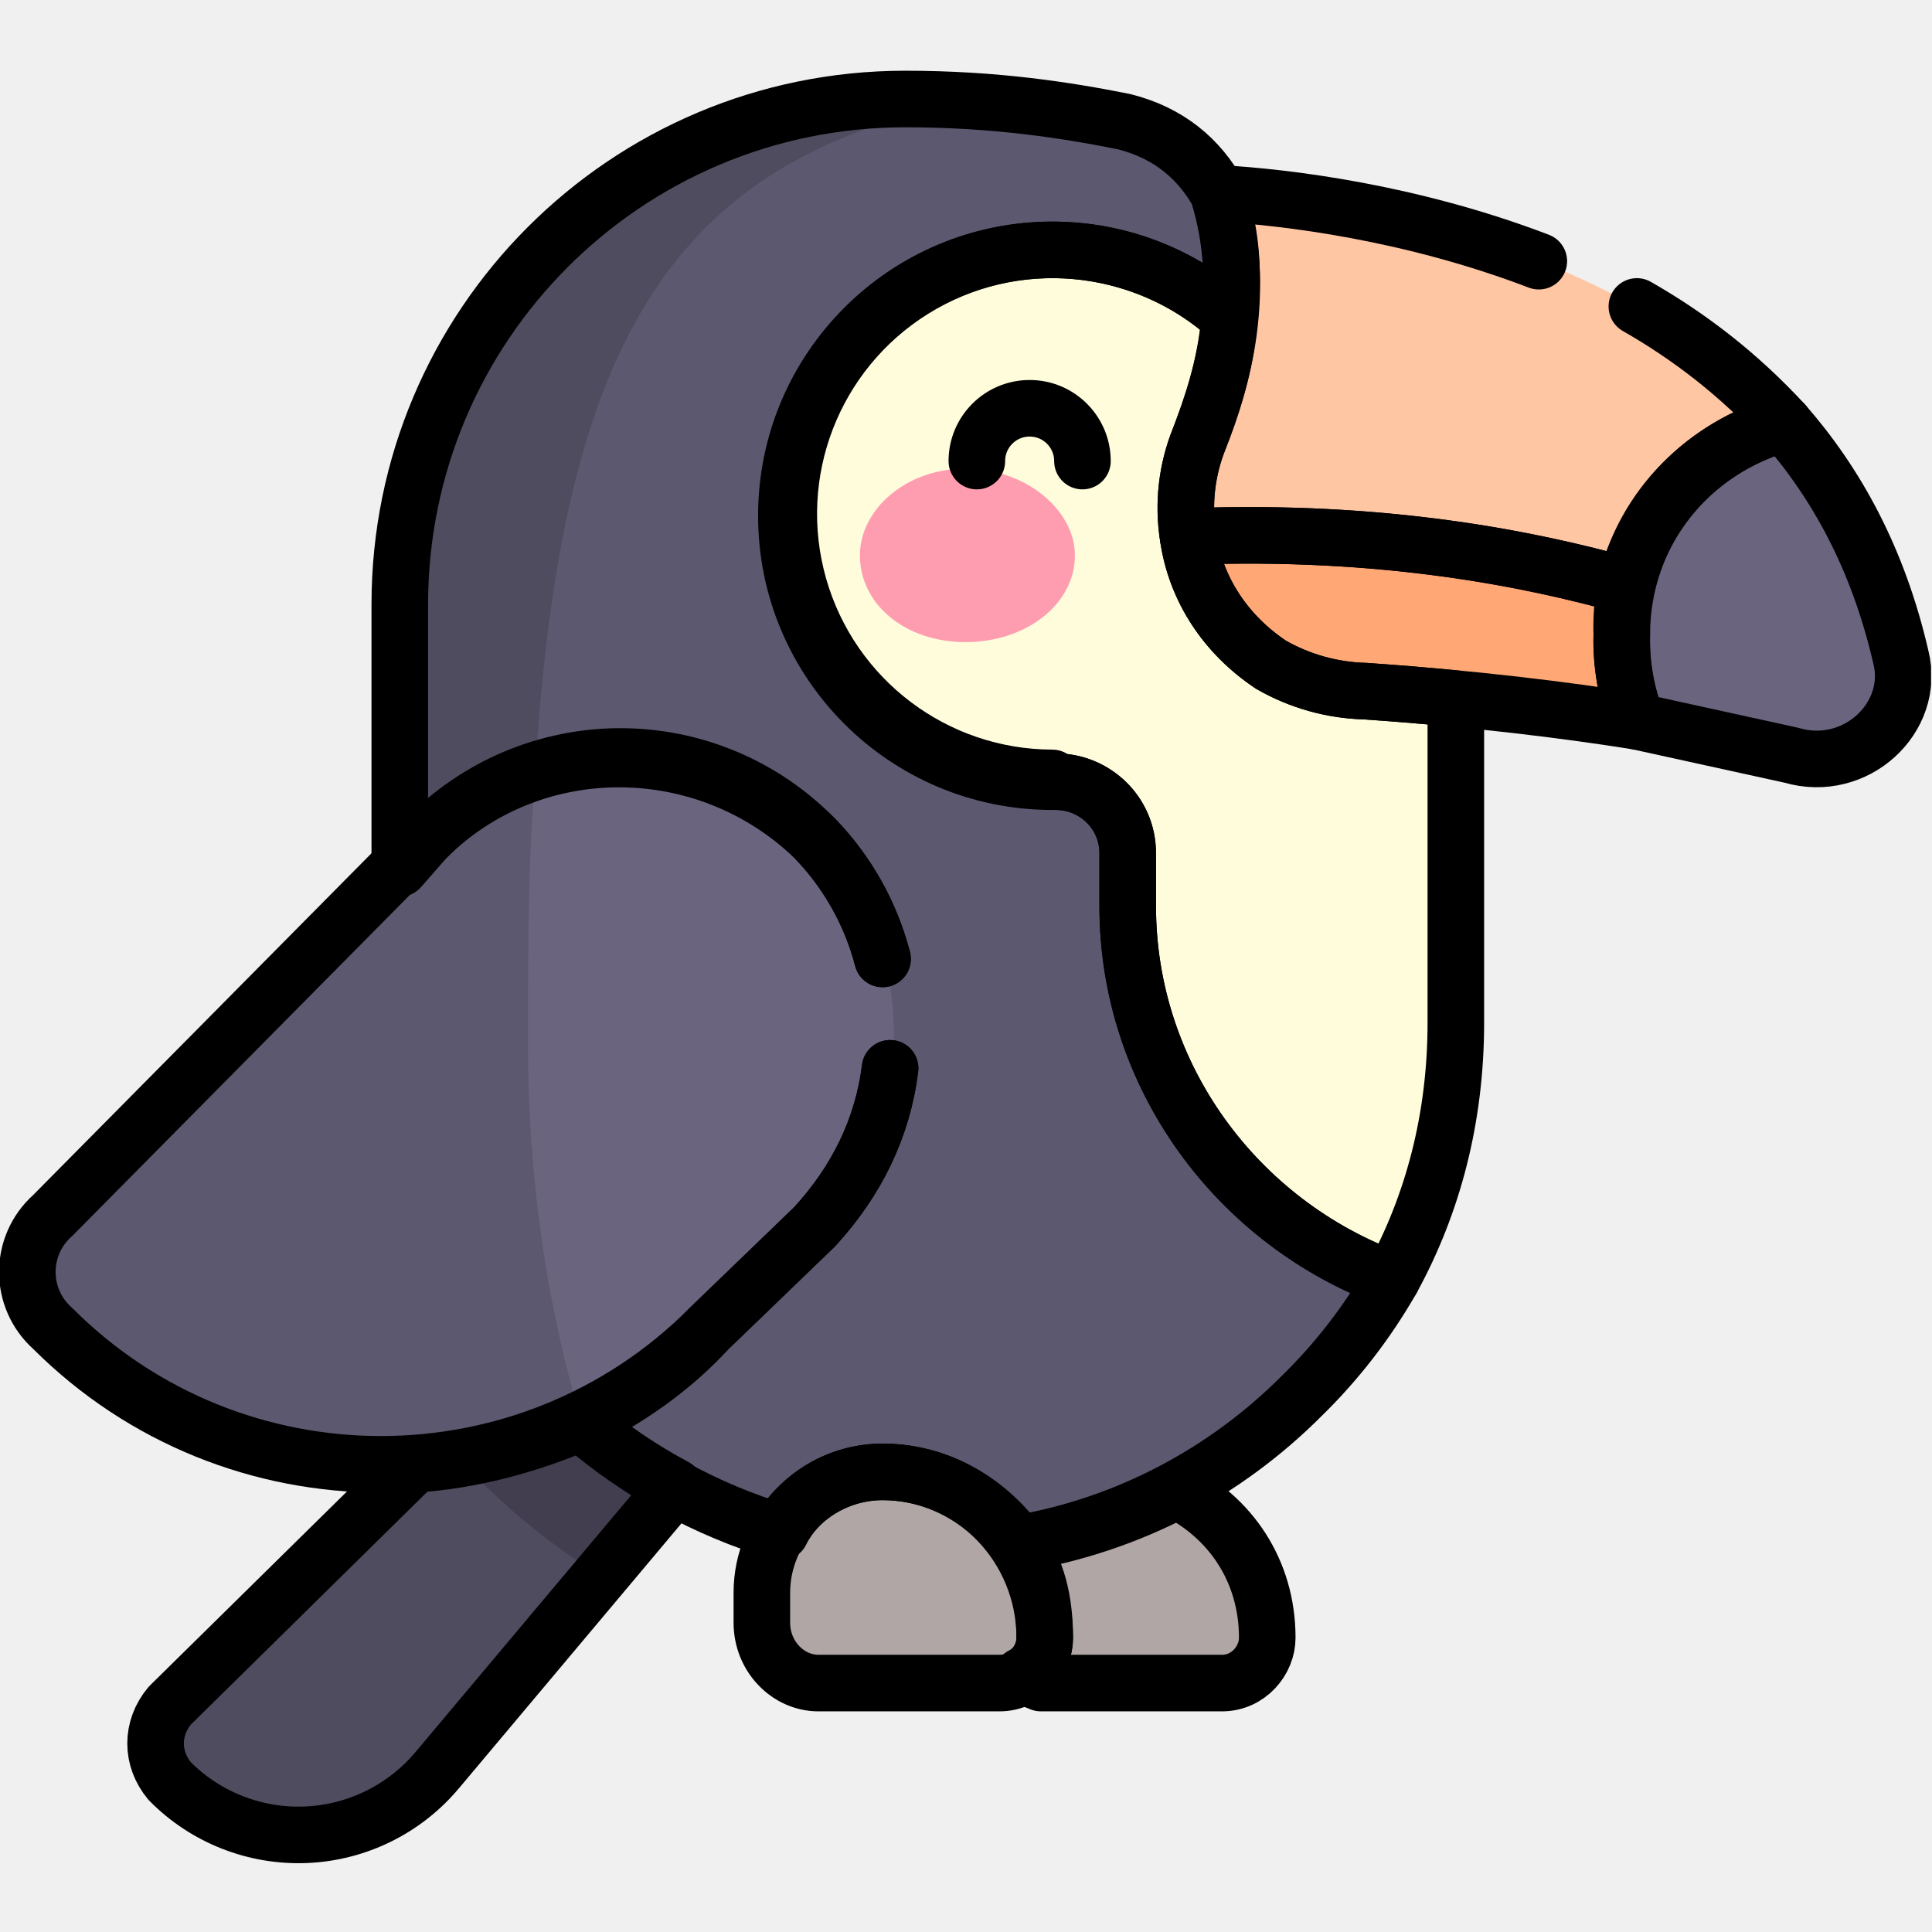
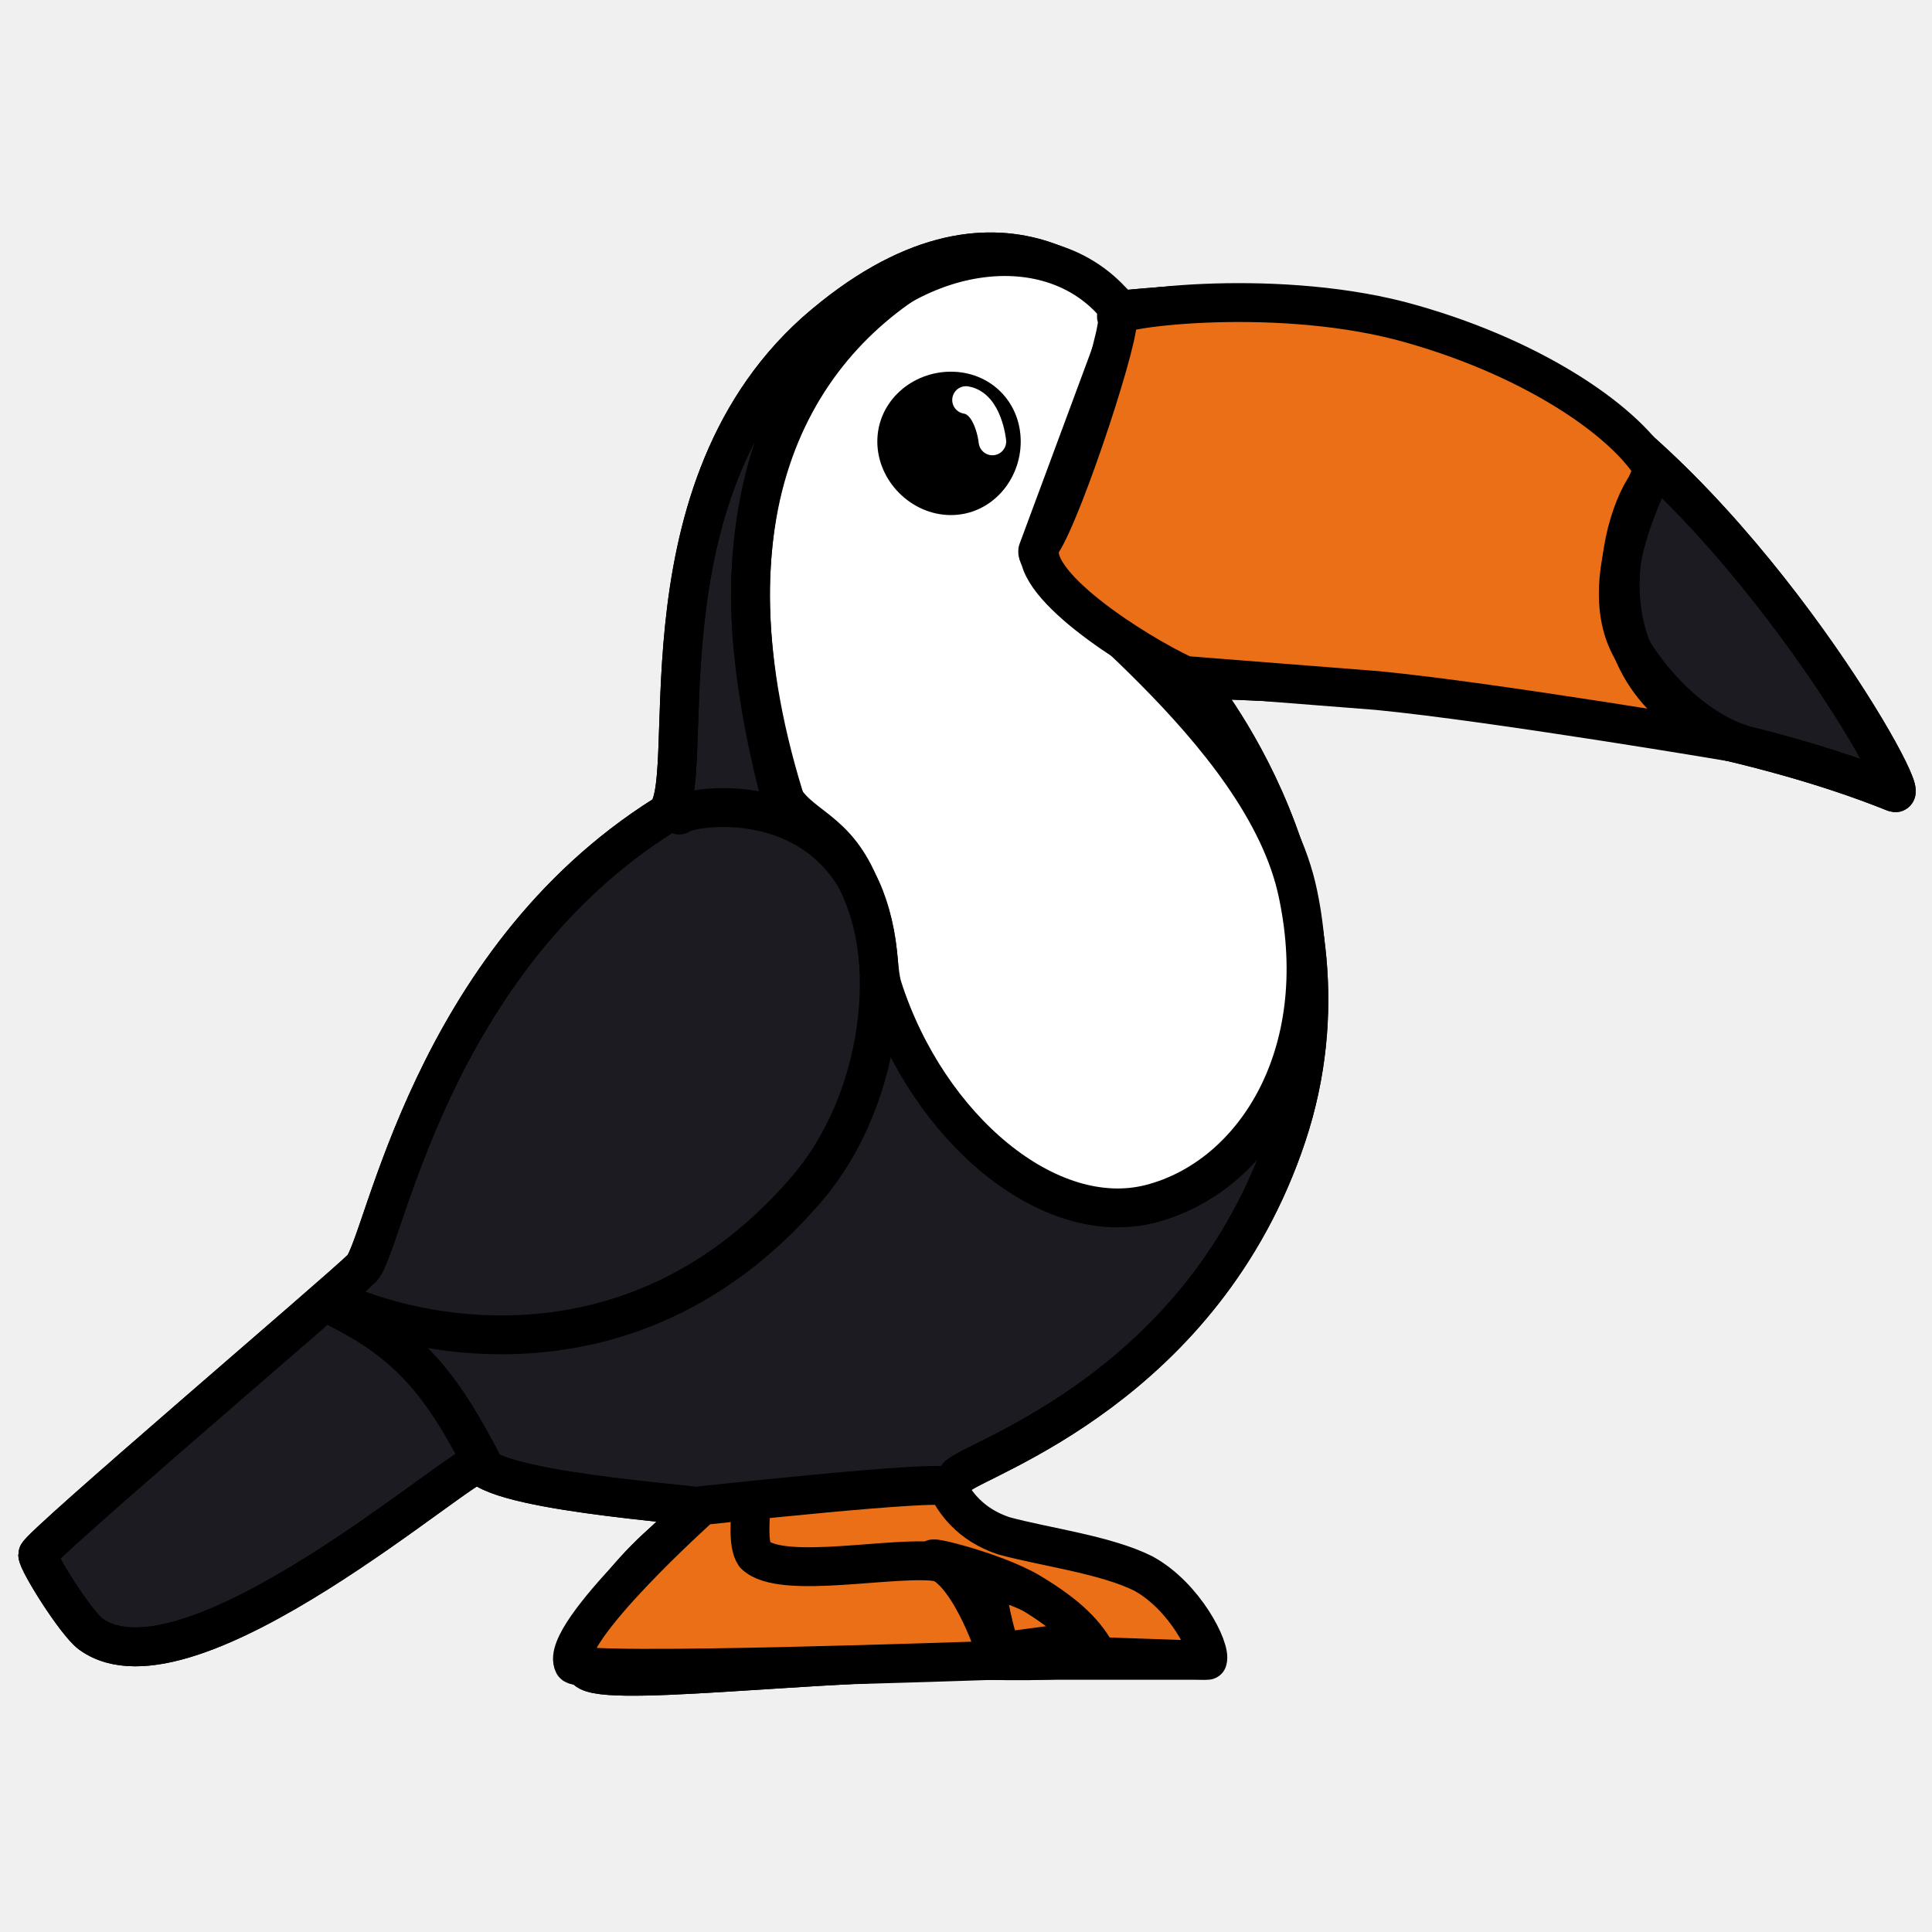
- <svg xmlns="http://www.w3.org/2000/svg" width="512" height="512" viewBox="0 0 683 683">
-   <style>.B{stroke-linejoin:round}.C{stroke-miterlimit:10}.D{stroke-width:15}.E{stroke-linecap:round}</style>
-   <defs>
-     <clipPath id="A">
-       <path d="M0 512h512V0H0Z" />
-     </clipPath>
-     <path id="B" d="M293 122c-18 0-32-15-32-32v-8c0-9 7-16 15-16h48c7 0 12 6 12 12 0 24-19 44-43 44" />
-   </defs>
-   <g clip-path="url(#A)" transform="matrix(1.33333 0 0 -1.33333 0 683)">
-     <use href="#B" fill="#b0a6a6" />
-     <path fill="#4f4c5f" d="M155 169 45 60c-5-6-5-14 0-20 20-19 53-18 71 3l76 90Z" />
-     <path fill="#423e4f" d="m155 169 37-36-32-39a172 172 0 0 0-43 37z" />
-     <path fill="#5c586f" d="M323 461c-4 9-13 16-25 19-15 3-34 6-58 6a134 134 0 0 1-134-134V241a140 140 0 0 1 239-99 141 141 0 0 1 24 31l-3 197z" />
-     <path fill="#fffcdc" d="M366 370h-17v5a70 70 0 1 1-70-70h1c10 0 19-8 19-19v-14c0-45 29-84 70-99 11 20 17 43 17 68v86z" />
-     <path fill="#ffc6a4" d="M315 370a49 49 0 0 0 3 26c6 15 13 39 5 65 30-2 105-11 150-61l-24-49z" />
-     <path fill="#ffa875" d="m449 351-15-30c-19 3-43 6-72 8a53 53 0 0 0-25 7c-12 8-20 20-22 34 66 2 111-10 134-19" />
-     <path fill="#4f4c5f" d="M140 235c0 161 20 231 115 250l-15 1a134 134 0 0 1-134-134V241c0-42 19-81 49-106-10 31-15 65-15 100" />
-     <path fill="#6a647f" d="M216 290a72 72 0 0 1-103 0L14 190c-9-8-9-22 0-30 48-48 126-48 174 0l28 27c28 29 28 74 0 103" />
-     <path fill="#b0a6a6" d="M234 122c-18 0-32-15-32-32v-8c0-9 7-16 15-16h48c7 0 12 6 12 12 0 24-19 44-43 44" />
-     <path fill="#ff9db0" d="M285 365c0-13-13-23-29-23s-28 10-28 23c0 12 12 23 28 23s29-11 29-23" />
-     <path fill="#6a647f" d="m475 312-41 9a59 59 0 0 0-4 23c0 27 18 49 43 56 14-16 25-36 31-62 4-16-12-31-29-26" />
-     <path fill="#5c586f" d="M140 235c0 27 0 51 2 72a72 72 0 0 1-29-17L14 190c-9-8-9-22 0-30 38-38 94-46 140-24-9 30-14 64-14 99" />
-     <g fill="none" stroke="#000" class="B C D">
-       <g class="E">
-         <path d="M287 390a14 14 0 1 1-28 0m216-78l-41 9a59 59 0 0 0-4 23c0 27 18 49 43 56 14-16 25-36 31-62 4-16-12-31-29-26z" />
-         <path d="M434 431c14-8 27-18 39-31-21-6-37-22-42-43h0c-25 7-64 15-116 13a49 49 0 0 0 3 26c6 15 13 39 5 65 18-1 51-5 85-18" />
-       </g>
-       <path d="M431 357a59 59 0 0 1-1-13 59 59 0 0 1 4-23c-19 3-43 6-72 8a53 53 0 0 0-25 7c-12 8-20 20-22 34 52 2 91-6 116-13Z" />
-       <path d="M279 446c18 0 35-7 47-18-1-13-5-24-8-32a49 49 0 0 1-3-26c2-14 10-26 22-34a53 53 0 0 1 25-7 756 756 0 0 0 24-2v-86c0-25-6-48-17-68-41 15-70 54-70 99v14c0 11-9 19-19 19h-1a70 70 0 1 0 0 141ZM236 229c-2-16-9-30-20-42l-28-27c-48-48-126-48-174 0-9 8-9 22 0 30l99 100c28 28 74 28 103 0a72 72 0 0 0 18-32" class="E" />
-       <path d="M110 124c15 1 30 5 44 11h0a141 141 0 0 1 25-17l-63-75a48 48 0 0 0-71-3c-5 6-5 14 0 20zM277 78c0 10-2 18-7 25a139 139 0 0 1 42 14c14-7 24-21 24-39 0-6-5-12-12-12h-48l-5 2c4 2 6 6 6 10Z" />
-       <path d="M234 258a72 72 0 0 1-18 32 72 72 0 0 1-103 0l-7-8v70a134 134 0 0 0 134 134c24 0 43-3 58-6 12-3 20-10 25-19 4-12 4-23 3-33a70 70 0 1 1-47-122l1-1c10 0 19-8 19-19v-14c0-45 29-84 70-99a141 141 0 0 0-24-31c-20-20-46-34-75-39-8 11-21 19-36 19h0c-11 0-22-6-27-16-20 6-38 16-53 29 12 6 24 14 34 25l28 27c11 12 18 26 20 42" class="E" />
-       <path d="M234 122h0c-18 0-32-15-32-32v-8c0-9 7-16 15-16h48c7 0 12 6 12 12 0 24-19 44-43 44Z" />
-     </g>
-   </g>
+ <svg xmlns="http://www.w3.org/2000/svg" version="1.2" viewBox="0 0 512 512">
+   <style>.c,.e{fill:none;stroke:#000;stroke-linecap:round;stroke-linejoin:round;stroke-width:10.3}.e{fill:#eb6f16}</style>
+   <path d="M216 88c-49 44-30 122-40 128-62 39-74 113-80 120-6 6-86 74-86 76s10 18 14 21c26 19 100-47 103-45 7 8 64 11 62 12-14 5-38 33-34 42 2 6 59-2 107-2 29 1 49-4 49-4 1-6-5-6-12-10-12-6-21-12-33-17-13-5-17-12-12-18 6-5 65-24 87-90s-25-121-25-121 114 1 186 30c6 3-38-75-89-107S297 83 297 82c-1 0-31-38-81 6z" style="fill:#1c1b22;stroke:#000;stroke-linecap:round;stroke-linejoin:round;stroke-width:10.3" />
+   <path d="m281 435-15 2c-1-1-5-17-3-17 2-1 12 3 17 7 3 3 2 8 1 8z" style="fill:#eb6f16;stroke:#000;stroke-linecap:round;stroke-linejoin:round;stroke-width:9" />
+   <path d="M216 88c-49 44-30 122-40 128-62 39-74 113-80 120-6 6-86 74-86 76s10 18 14 21c26 19 100-47 103-45 7 8 64 11 62 12-14 5-38 33-34 42 2 6 59-2 107-2h57c3-15-39-23-60-31-15-6-10-12-5-18 6-5 65-24 87-90s-25-121-25-121 114 1 186 30c6 3-38-75-89-107S297 83 297 82c-1 0-31-38-81 6z" class="c" />
+   <path d="M218 94c-12 15-18 36-19 58-1 21 4 44 7 56 4 11 14 10 21 25s5 23 7 29c12 37 44 64 71 57s48-39 39-82c-9-44-70-84-69-91l23-62c-17-25-57-20-80 10z" style="fill:#fff;stroke:#000;stroke-linecap:round;stroke-linejoin:round;stroke-width:10.3" />
+   <path d="M296 84c2 2-14 51-20 60-5 10 25 29 38 35l51 4c31 3 96 14 96 14s-15-4-28-24c-12-19 6-48 5-49-8-13-33-30-67-39-35-9-78-3-75-1z" class="e" />
+   <path fill-rule="evenodd" d="M180 216c2-2 30-7 45 14 13 18 11 60-12 86-48 55-110 36-125 28m2 3c20 10 28 22 38 41M250 69c-39 20-67 66-41 146m231-89c-6-2-26 47 12 67" class="c" />
+   <path d="M251 394c2 4 6 10 15 13 11 3 27 5 37 10 11 6 18 20 17 23l-29-1h-26 26c-3-6-8-11-18-17s-32-11-24-8 16 25 15 26c-1 0-111 4-112 1-4-8 34-42 34-42s64-7 65-5z" class="e" />
+   <path fill-rule="evenodd" d="M249 414c-11-2-42 5-49-2-2-3-1-10-1-14" class="c" />
+   <path d="M237 117c0-8 7-14 15-14s14 6 14 14-6 15-14 15-15-7-15-15z" style="stroke:#000;stroke-linejoin:round;stroke-width:9" />
+   <path fill-rule="evenodd" d="M256 106c6 1 7 11 7 11" style="fill:none;stroke:#fff;stroke-linecap:round;stroke-linejoin:round;stroke-width:7.3" />
</svg>
